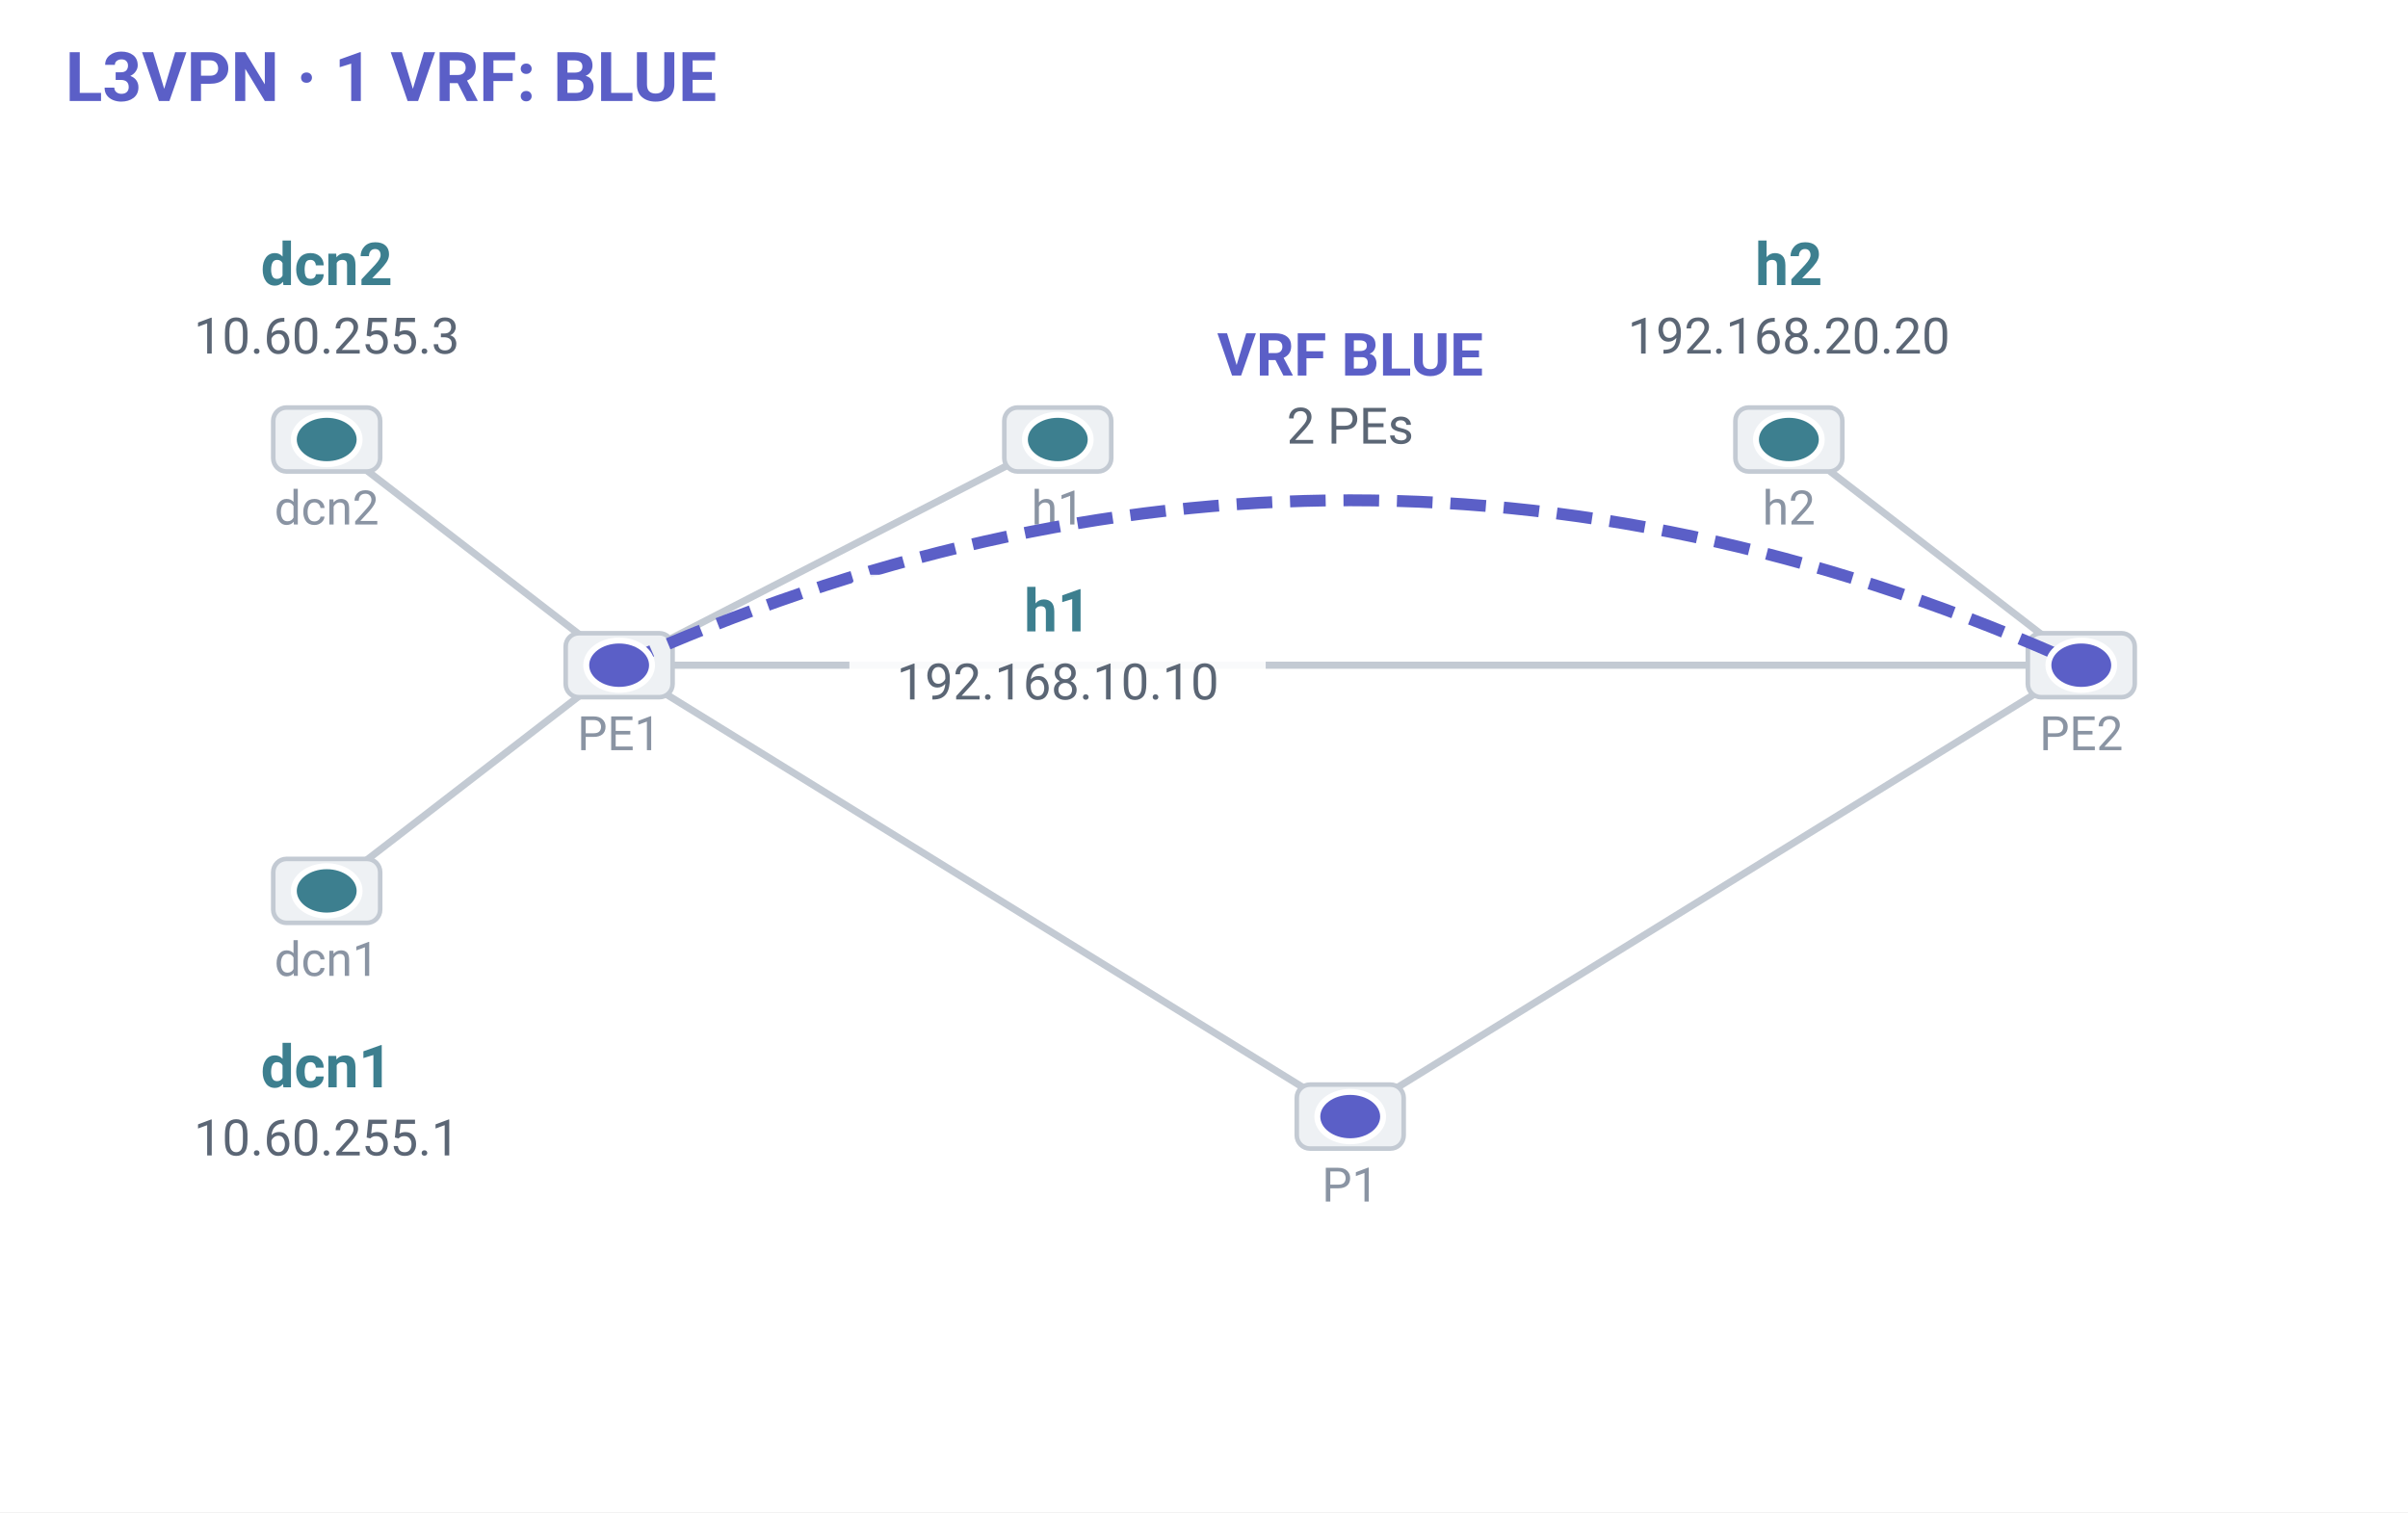
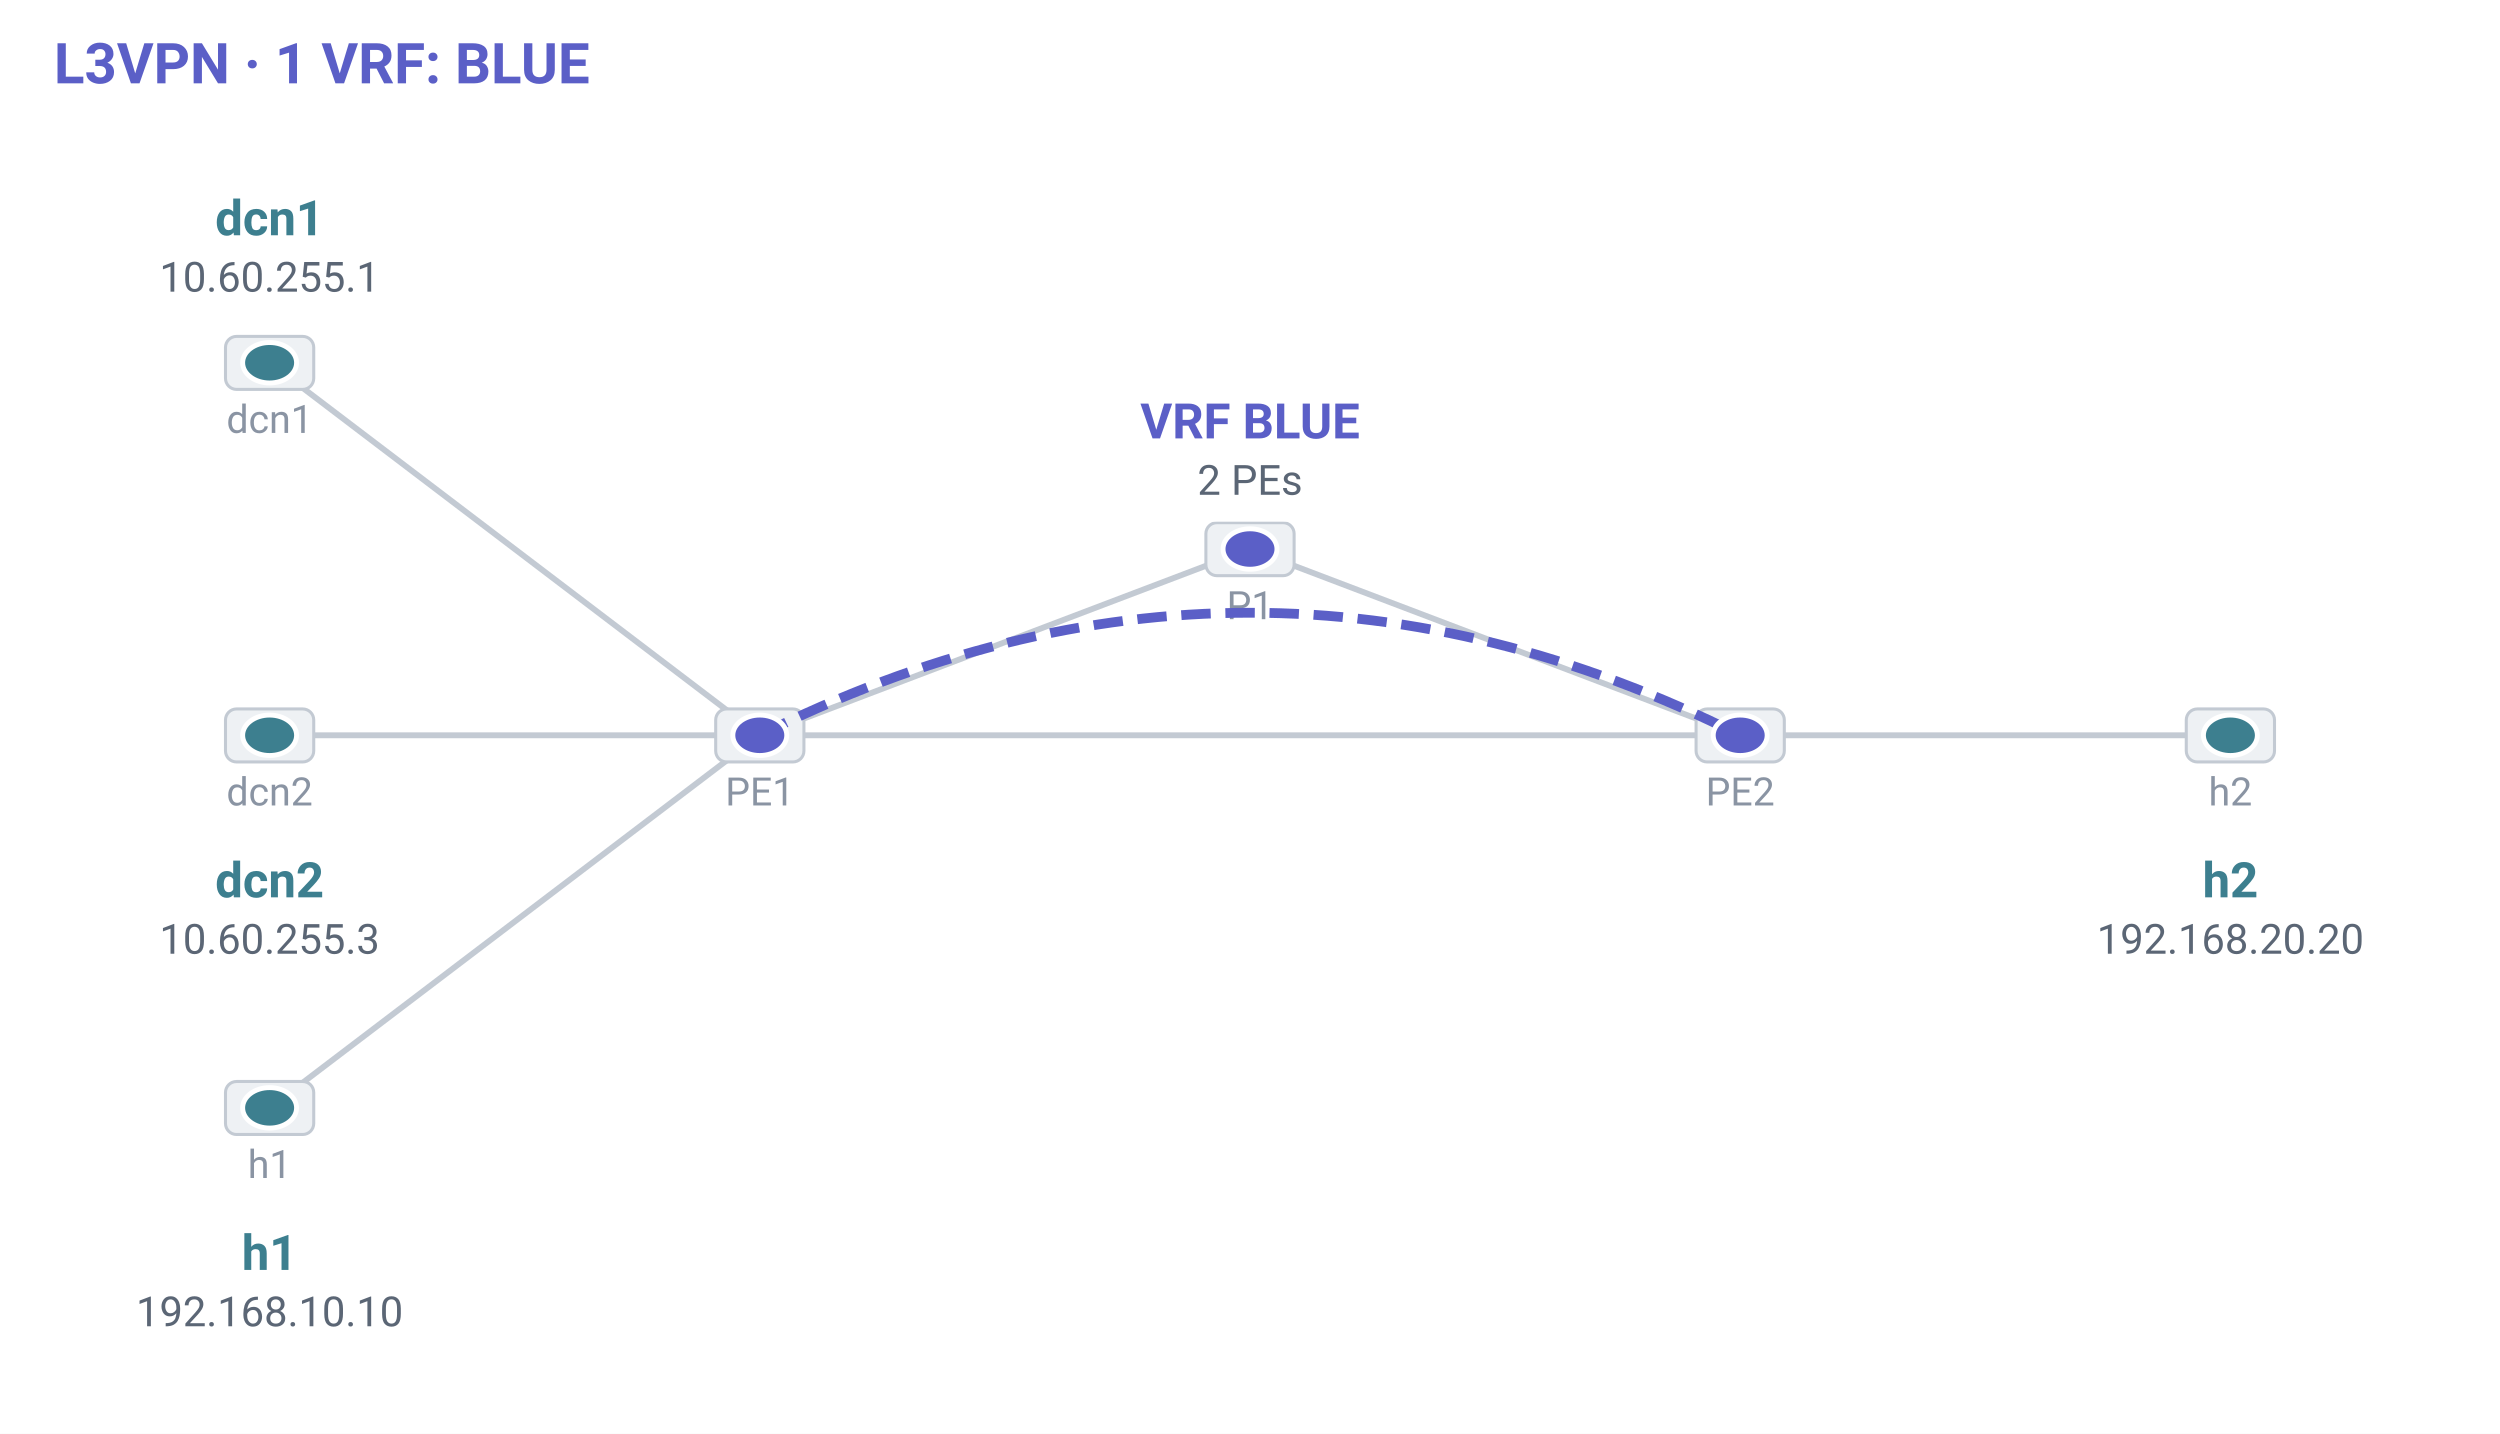
- <svg xmlns="http://www.w3.org/2000/svg" class="netfacts-frames" viewBox="0 0 527 331" width="527" height="331" font-family="'Segoe UI', Roboto, Helvetica, Arial, sans-serif" data-frames="physical igp bgp vrf" data-start="vrf">
+ <svg xmlns="http://www.w3.org/2000/svg" class="netfacts-frames" viewBox="0 0 816 468" width="816" height="468" font-family="'Segoe UI', Roboto, Helvetica, Arial, sans-serif" data-frames="physical igp bgp vrf" data-start="vrf">
  <style>.frame{visibility:hidden}.frame.start{visibility:visible}:root:has(.frame:target) .frame{visibility:hidden}:root:has(.frame:target) .frame:target{visibility:visible}@media (prefers-reduced-motion:no-preference){@keyframes nf-rotate{0%{visibility:visible}25%,100%{visibility:hidden}}.frame{animation:nf-rotate 16s step-end infinite}.r1{animation-delay:-12s}.r2{animation-delay:-8s}.r3{animation-delay:-4s}:root:has(.frame:target) .frame,:root:has(#still:target) .frame,:root[data-rotate="off"] .frame{animation:none}}</style>
-   <rect id="still" width="527" height="331" fill="#fff" />
+   <rect id="still" width="816" height="468" fill="#fff" />
  <g class="frame r1" id="f-physical" data-title="Physical · 7 devices (SAOS 10), 7 links">
    <g>
-       <line x1="135.5" y1="145.6" x2="295.5" y2="244.4" stroke="#69768a" stroke-width="2.08" />
-       <rect x="154.4" y="154.4" width="13.7" height="14.3" rx="7.2" fill="#fff" stroke="#9aa4b1" stroke-width="0.9" />
-       <text x="161.2" y="165.1" font-size="9.8" text-anchor="middle" fill="#1d2430">1</text>
-       <rect x="255.3" y="216.6" width="13.7" height="14.3" rx="7.2" fill="#fff" stroke="#9aa4b1" stroke-width="0.9" />
-       <text x="262.1" y="227.3" font-size="9.8" text-anchor="middle" fill="#1d2430">1</text>
-     </g>
-     <g>
-       <line x1="135.5" y1="145.6" x2="455.5" y2="145.6" stroke="#69768a" stroke-width="2.08" />
-       <rect x="172.6" y="138.5" width="13.7" height="14.3" rx="7.2" fill="#fff" stroke="#9aa4b1" stroke-width="0.9" />
-       <text x="179.4" y="149.2" font-size="9.8" text-anchor="middle" fill="#1d2430">2</text>
-       <rect x="418.5" y="138.5" width="13.7" height="14.3" rx="7.2" fill="#fff" stroke="#9aa4b1" stroke-width="0.9" />
-       <text x="425.3" y="149.2" font-size="9.8" text-anchor="middle" fill="#1d2430">2</text>
-     </g>
-     <g>
-       <line x1="135.5" y1="145.6" x2="231.5" y2="96.2" stroke="#69768a" stroke-width="2.08" />
-       <rect x="154.4" y="125.3" width="13.7" height="14.3" rx="7.2" fill="#fff" stroke="#9aa4b1" stroke-width="0.9" />
-       <text x="161.2" y="136" font-size="9.8" text-anchor="middle" fill="#1d2430">5</text>
-       <rect x="177.4" y="108.9" width="31.2" height="14.3" rx="7.2" fill="#fff" stroke="#9aa4b1" stroke-width="0.9" />
-       <text x="193" y="119.6" font-size="9.8" text-anchor="middle" fill="#1d2430">eth1</text>
-     </g>
-     <g>
-       <line x1="135.5" y1="145.6" x2="71.5" y2="195" stroke="#69768a" stroke-width="2.08" />
-       <rect x="103.8" y="157.7" width="13.7" height="14.3" rx="7.2" fill="#fff" stroke="#9aa4b1" stroke-width="0.9" />
-       <text x="110.6" y="168.4" font-size="9.8" text-anchor="middle" fill="#1d2430">6</text>
-       <rect x="90.8" y="181.5" width="31.2" height="14.3" rx="7.2" fill="#fff" stroke="#9aa4b1" stroke-width="0.9" />
-       <text x="106.4" y="192.2" font-size="9.8" text-anchor="middle" fill="#1d2430">eth1</text>
-     </g>
-     <g>
-       <line x1="135.5" y1="145.6" x2="71.5" y2="96.2" stroke="#69768a" stroke-width="2.08" />
-       <rect x="100.2" y="116.5" width="13.7" height="14.3" rx="7.2" fill="#fff" stroke="#9aa4b1" stroke-width="0.9" />
-       <text x="107" y="127.2" font-size="9.8" text-anchor="middle" fill="#1d2430">7</text>
-       <rect x="76.2" y="117.2" width="20.3" height="9.3" rx="7.2" fill="#fff" stroke="#9aa4b1" stroke-width="0.9" />
-       <text x="86.3" y="124.2" font-size="6.3" text-anchor="middle" fill="#1d2430">eth1</text>
-     </g>
-     <g>
-       <line x1="295.5" y1="244.4" x2="455.5" y2="145.6" stroke="#69768a" stroke-width="2.08" />
-       <rect x="318.3" y="219" width="13.7" height="14.3" rx="7.2" fill="#fff" stroke="#9aa4b1" stroke-width="0.9" />
-       <text x="325.1" y="229.7" font-size="9.8" text-anchor="middle" fill="#1d2430">2</text>
-       <rect x="419.2" y="156.7" width="13.7" height="14.3" rx="7.2" fill="#fff" stroke="#9aa4b1" stroke-width="0.9" />
-       <text x="426" y="167.4" font-size="9.8" text-anchor="middle" fill="#1d2430">1</text>
-     </g>
-     <g>
-       <line x1="455.5" y1="145.6" x2="391.5" y2="96.2" stroke="#69768a" stroke-width="2.08" />
-       <rect x="420.2" y="116.5" width="13.7" height="14.3" rx="7.2" fill="#fff" stroke="#9aa4b1" stroke-width="0.9" />
-       <text x="427" y="127.2" font-size="9.8" text-anchor="middle" fill="#1d2430">5</text>
-       <rect x="396.2" y="117.2" width="20.3" height="9.3" rx="7.2" fill="#fff" stroke="#9aa4b1" stroke-width="0.9" />
-       <text x="406.3" y="124.2" font-size="6.3" text-anchor="middle" fill="#1d2430">eth1</text>
-     </g>
-     <g>
-       <rect x="118.6" y="135.5" width="33.8" height="20.3" rx="3.4" fill="#c8202f" stroke="#fff" stroke-width="1.3" />
-       <text x="135.5" y="150.2" font-size="10.4" font-weight="700" text-anchor="middle" fill="#fff">PE</text>
-     </g>
-     <g>
-       <rect x="274.7" y="231.9" width="41.6" height="25" rx="4.2" fill="#1f5fa8" stroke="#fff" stroke-width="1.3" />
-       <text x="295.5" y="249" font-size="10.4" font-weight="700" text-anchor="middle" fill="#fff">P·RR</text>
-     </g>
-     <g>
-       <rect x="438.6" y="135.5" width="33.8" height="20.3" rx="3.4" fill="#c8202f" stroke="#fff" stroke-width="1.3" />
-       <text x="455.5" y="150.2" font-size="10.4" font-weight="700" text-anchor="middle" fill="#fff">PE</text>
-     </g>
-     <g>
-       <rect x="214.6" y="86.1" width="33.8" height="20.3" rx="3.4" fill="#3d7f8f" stroke="#fff" stroke-width="1.3" />
-       <text x="231.5" y="100.8" font-size="10.4" font-weight="700" text-anchor="middle" fill="#fff">H</text>
-     </g>
-     <g>
-       <rect x="374.6" y="86.1" width="33.8" height="20.3" rx="3.4" fill="#3d7f8f" stroke="#fff" stroke-width="1.3" />
-       <text x="391.5" y="100.8" font-size="10.4" font-weight="700" text-anchor="middle" fill="#fff">H</text>
-     </g>
-     <g>
-       <rect x="54.6" y="184.9" width="33.8" height="20.3" rx="3.4" fill="#3d7f8f" stroke="#fff" stroke-width="1.3" />
-       <text x="71.5" y="199.6" font-size="10.4" font-weight="700" text-anchor="middle" fill="#fff">H</text>
-     </g>
-     <g>
-       <rect x="54.6" y="86.1" width="33.8" height="20.3" rx="3.4" fill="#3d7f8f" stroke="#fff" stroke-width="1.3" />
-       <text x="71.5" y="100.8" font-size="10.4" font-weight="700" text-anchor="middle" fill="#fff">H</text>
-     </g>
-     <rect x="118.8" y="98.2" width="33.4" height="34.4" rx="3.9" fill="#fff" fill-opacity="0.9" />
-     <text x="135.5" y="110.5" font-size="13" text-anchor="middle" font-weight="700" fill="#c8202f">PE1</text>
-     <text x="135.5" y="125.5" font-size="11" text-anchor="middle" fill="#5b6675">5164</text>
-     <rect x="278.8" y="257.4" width="33.4" height="34.4" rx="3.9" fill="#fff" fill-opacity="0.9" />
-     <text x="295.5" y="269.8" font-size="13" text-anchor="middle" font-weight="700" fill="#1f5fa8">P1</text>
-     <text x="295.5" y="284.7" font-size="11" text-anchor="middle" fill="#5b6675">5164</text>
-     <rect x="438.8" y="98.2" width="33.4" height="34.4" rx="3.9" fill="#fff" fill-opacity="0.9" />
-     <text x="455.5" y="110.5" font-size="13" text-anchor="middle" font-weight="700" fill="#c8202f">PE2</text>
-     <text x="455.5" y="125.5" font-size="11" text-anchor="middle" fill="#5b6675">5164</text>
-     <rect x="214.8" y="48.8" width="33.4" height="34.4" rx="3.9" fill="#fff" fill-opacity="0.9" />
-     <text x="231.5" y="61.1" font-size="13" text-anchor="middle" font-weight="700" fill="#3d7f8f">h1</text>
-     <text x="231.5" y="76.1" font-size="11" text-anchor="middle" fill="#5b6675">5164</text>
-     <rect x="374.8" y="48.8" width="33.4" height="34.4" rx="3.9" fill="#fff" fill-opacity="0.9" />
-     <text x="391.5" y="61.1" font-size="13" text-anchor="middle" font-weight="700" fill="#3d7f8f">h2</text>
-     <text x="391.5" y="76.1" font-size="11" text-anchor="middle" fill="#5b6675">5164</text>
-     <rect x="52.5" y="208" width="38" height="34.4" rx="3.9" fill="#fff" fill-opacity="0.9" />
-     <text x="71.5" y="220.4" font-size="13" text-anchor="middle" font-weight="700" fill="#3d7f8f">dcn1</text>
-     <text x="71.5" y="235.3" font-size="11" text-anchor="middle" fill="#5b6675">5164</text>
-     <rect x="52.5" y="48.8" width="38" height="34.4" rx="3.9" fill="#fff" fill-opacity="0.9" />
-     <text x="71.5" y="61.1" font-size="13" text-anchor="middle" font-weight="700" fill="#3d7f8f">dcn2</text>
-     <text x="71.5" y="76.1" font-size="11" text-anchor="middle" fill="#5b6675">5164</text>
-     <rect width="527" height="32.5" fill="#fff" fill-opacity="0.92" />
-     <text x="14.3" y="22.1" font-size="15" font-weight="700" fill="#1d2430">Physical · 7 devices (SAOS 10), 7 links</text>
+       <line x1="248" y1="240" x2="408" y2="179.2" stroke="#69768a" stroke-width="2.56" />
+       <rect x="271.2" y="219.2" width="16.8" height="17.6" rx="8.8" fill="#fff" stroke="#9aa4b1" stroke-width="1.1" />
+       <text x="279.6" y="232.5" font-size="12" text-anchor="middle" fill="#1d2430">1</text>
+       <rect x="363.2" y="184.2" width="16.8" height="17.6" rx="8.8" fill="#fff" stroke="#9aa4b1" stroke-width="1.1" />
+       <text x="371.6" y="197.5" font-size="12" text-anchor="middle" fill="#1d2430">1</text>
+     </g>
+     <g>
+       <line x1="248" y1="240" x2="568" y2="240" stroke="#69768a" stroke-width="2.56" />
+       <rect x="293.6" y="231.2" width="16.8" height="17.6" rx="8.8" fill="#fff" stroke="#9aa4b1" stroke-width="1.1" />
+       <text x="302" y="244.5" font-size="12" text-anchor="middle" fill="#1d2430">2</text>
+       <rect x="528" y="231.2" width="16.8" height="17.6" rx="8.8" fill="#fff" stroke="#9aa4b1" stroke-width="1.1" />
+       <text x="536.4" y="244.5" font-size="12" text-anchor="middle" fill="#1d2430">2</text>
+     </g>
+     <g>
+       <line x1="248" y1="240" x2="88" y2="361.6" stroke="#69768a" stroke-width="2.56" />
+       <rect x="204" y="258.3" width="16.8" height="17.6" rx="8.8" fill="#fff" stroke="#9aa4b1" stroke-width="1.1" />
+       <text x="212.4" y="271.6" font-size="12" text-anchor="middle" fill="#1d2430">5</text>
+       <rect x="100" y="329.1" width="38.4" height="17.6" rx="8.8" fill="#fff" stroke="#9aa4b1" stroke-width="1.1" />
+       <text x="119.2" y="342.4" font-size="12" text-anchor="middle" fill="#1d2430">eth1</text>
+     </g>
+     <g>
+       <line x1="248" y1="240" x2="88" y2="118.4" stroke="#69768a" stroke-width="2.56" />
+       <rect x="208.4" y="207.5" width="16.8" height="17.6" rx="8.8" fill="#fff" stroke="#9aa4b1" stroke-width="1.1" />
+       <text x="216.8" y="220.8" font-size="12" text-anchor="middle" fill="#1d2430">6</text>
+       <rect x="100" y="133.3" width="38.4" height="17.6" rx="8.8" fill="#fff" stroke="#9aa4b1" stroke-width="1.1" />
+       <text x="119.2" y="146.6" font-size="12" text-anchor="middle" fill="#1d2430">eth1</text>
+     </g>
+     <g>
+       <line x1="248" y1="240" x2="88" y2="240" stroke="#69768a" stroke-width="2.56" />
+       <rect x="202.4" y="231.2" width="16.8" height="17.6" rx="8.8" fill="#fff" stroke="#9aa4b1" stroke-width="1.1" />
+       <text x="210.8" y="244.5" font-size="12" text-anchor="middle" fill="#1d2430">7</text>
+       <rect x="116.8" y="231.2" width="38.4" height="17.6" rx="8.8" fill="#fff" stroke="#9aa4b1" stroke-width="1.1" />
+       <text x="136" y="244.5" font-size="12" text-anchor="middle" fill="#1d2430">eth1</text>
+     </g>
+     <g>
+       <line x1="408" y1="179.2" x2="568" y2="240" stroke="#69768a" stroke-width="2.56" />
+       <rect x="436" y="184.2" width="16.8" height="17.6" rx="8.8" fill="#fff" stroke="#9aa4b1" stroke-width="1.1" />
+       <text x="444.4" y="197.5" font-size="12" text-anchor="middle" fill="#1d2430">2</text>
+       <rect x="507.1" y="211.2" width="16.8" height="17.6" rx="8.8" fill="#fff" stroke="#9aa4b1" stroke-width="1.1" />
+       <text x="515.5" y="224.5" font-size="12" text-anchor="middle" fill="#1d2430">1</text>
+     </g>
+     <g>
+       <line x1="568" y1="240" x2="728" y2="240" stroke="#69768a" stroke-width="2.56" />
+       <rect x="591.2" y="231.2" width="16.8" height="17.6" rx="8.8" fill="#fff" stroke="#9aa4b1" stroke-width="1.1" />
+       <text x="599.6" y="244.5" font-size="12" text-anchor="middle" fill="#1d2430">5</text>
+       <rect x="666.4" y="231.2" width="38.4" height="17.6" rx="8.8" fill="#fff" stroke="#9aa4b1" stroke-width="1.1" />
+       <text x="685.6" y="244.5" font-size="12" text-anchor="middle" fill="#1d2430">eth1</text>
+     </g>
+     <g>
+       <rect x="227.2" y="227.5" width="41.6" height="25" rx="4.2" fill="#c8202f" stroke="#fff" stroke-width="1.6" />
+       <text x="248" y="245.6" font-size="12.8" font-weight="700" text-anchor="middle" fill="#fff">PE</text>
+     </g>
+     <g>
+       <rect x="382.4" y="163.8" width="51.2" height="30.7" rx="5.1" fill="#1f5fa8" stroke="#fff" stroke-width="1.6" />
+       <text x="408" y="184.8" font-size="12.8" font-weight="700" text-anchor="middle" fill="#fff">P·RR</text>
+     </g>
+     <g>
+       <rect x="547.2" y="227.5" width="41.6" height="25" rx="4.2" fill="#c8202f" stroke="#fff" stroke-width="1.6" />
+       <text x="568" y="245.6" font-size="12.8" font-weight="700" text-anchor="middle" fill="#fff">PE</text>
+     </g>
+     <g>
+       <rect x="67.2" y="349.1" width="41.6" height="25" rx="4.2" fill="#3d7f8f" stroke="#fff" stroke-width="1.6" />
+       <text x="88" y="367.2" font-size="12.8" font-weight="700" text-anchor="middle" fill="#fff">H</text>
+     </g>
+     <g>
+       <rect x="707.2" y="227.5" width="41.6" height="25" rx="4.2" fill="#3d7f8f" stroke="#fff" stroke-width="1.6" />
+       <text x="728" y="245.6" font-size="12.8" font-weight="700" text-anchor="middle" fill="#fff">H</text>
+     </g>
+     <g>
+       <rect x="67.2" y="105.9" width="41.6" height="25" rx="4.2" fill="#3d7f8f" stroke="#fff" stroke-width="1.6" />
+       <text x="88" y="124" font-size="12.8" font-weight="700" text-anchor="middle" fill="#fff">H</text>
+     </g>
+     <g>
+       <rect x="67.2" y="227.5" width="41.6" height="25" rx="4.2" fill="#3d7f8f" stroke="#fff" stroke-width="1.6" />
+       <text x="88" y="245.6" font-size="12.8" font-weight="700" text-anchor="middle" fill="#fff">H</text>
+     </g>
+     <rect x="227.4" y="256" width="41.2" height="42.4" rx="4.8" fill="#fff" fill-opacity="0.9" />
+     <text x="248" y="271.2" font-size="16" text-anchor="middle" font-weight="700" fill="#c8202f">PE1</text>
+     <text x="248" y="289.6" font-size="13.6" text-anchor="middle" fill="#5b6675">5164</text>
+     <rect x="387.4" y="120.8" width="41.2" height="42.4" rx="4.8" fill="#fff" fill-opacity="0.9" />
+     <text x="408" y="136" font-size="16" text-anchor="middle" font-weight="700" fill="#1f5fa8">P1</text>
+     <text x="408" y="154.4" font-size="13.6" text-anchor="middle" fill="#5b6675">5164</text>
+     <rect x="547.4" y="256" width="41.2" height="42.4" rx="4.8" fill="#fff" fill-opacity="0.9" />
+     <text x="568" y="271.2" font-size="16" text-anchor="middle" font-weight="700" fill="#c8202f">PE2</text>
+     <text x="568" y="289.6" font-size="13.6" text-anchor="middle" fill="#5b6675">5164</text>
+     <rect x="67.4" y="377.6" width="41.2" height="42.4" rx="4.8" fill="#fff" fill-opacity="0.9" />
+     <text x="88" y="392.8" font-size="16" text-anchor="middle" font-weight="700" fill="#3d7f8f">h1</text>
+     <text x="88" y="411.2" font-size="13.6" text-anchor="middle" fill="#5b6675">5164</text>
+     <rect x="707.4" y="256" width="41.2" height="42.4" rx="4.8" fill="#fff" fill-opacity="0.9" />
+     <text x="728" y="271.2" font-size="16" text-anchor="middle" font-weight="700" fill="#3d7f8f">h2</text>
+     <text x="728" y="289.6" font-size="13.6" text-anchor="middle" fill="#5b6675">5164</text>
+     <rect x="64.6" y="60" width="46.7" height="42.4" rx="4.8" fill="#fff" fill-opacity="0.9" />
+     <text x="88" y="75.2" font-size="16" text-anchor="middle" font-weight="700" fill="#3d7f8f">dcn1</text>
+     <text x="88" y="93.6" font-size="13.6" text-anchor="middle" fill="#5b6675">5164</text>
+     <rect x="64.6" y="256" width="46.7" height="42.4" rx="4.8" fill="#fff" fill-opacity="0.9" />
+     <text x="88" y="271.2" font-size="16" text-anchor="middle" font-weight="700" fill="#3d7f8f">dcn2</text>
+     <text x="88" y="289.6" font-size="13.6" text-anchor="middle" fill="#5b6675">5164</text>
+     <rect width="816" height="40" fill="#fff" fill-opacity="0.92" />
+     <text x="17.6" y="27.2" font-size="18.4" font-weight="700" fill="#1d2430">Physical · 7 devices (SAOS 10), 7 links</text>
  </g>
  <g class="frame r2" id="f-igp" data-title="IGP · IS-IS L2, SR · area 49.0001">
-     <line x1="135.5" y1="145.6" x2="295.5" y2="244.4" stroke="#c3cad3" stroke-width="1.56" />
-     <line x1="135.5" y1="145.6" x2="455.5" y2="145.6" stroke="#c3cad3" stroke-width="1.56" />
-     <line x1="135.5" y1="145.6" x2="231.5" y2="96.2" stroke="#c3cad3" stroke-width="1.56" />
-     <line x1="135.5" y1="145.6" x2="71.5" y2="195" stroke="#c3cad3" stroke-width="1.56" />
-     <line x1="135.5" y1="145.6" x2="71.5" y2="96.2" stroke="#c3cad3" stroke-width="1.56" />
-     <line x1="295.5" y1="244.4" x2="455.5" y2="145.6" stroke="#c3cad3" stroke-width="1.56" />
-     <line x1="455.5" y1="145.6" x2="391.5" y2="96.2" stroke="#c3cad3" stroke-width="1.56" />
-     <rect x="123.8" y="138.6" width="23.4" height="14" rx="2.9" fill="#eef1f4" stroke="#c3cad3" />
-     <rect x="283.8" y="237.4" width="23.4" height="14" rx="2.9" fill="#eef1f4" stroke="#c3cad3" />
-     <rect x="443.8" y="138.6" width="23.4" height="14" rx="2.9" fill="#eef1f4" stroke="#c3cad3" />
-     <rect x="219.8" y="89.2" width="23.4" height="14" rx="2.9" fill="#eef1f4" stroke="#c3cad3" />
-     <rect x="379.8" y="89.2" width="23.4" height="14" rx="2.9" fill="#eef1f4" stroke="#c3cad3" />
-     <rect x="59.8" y="188" width="23.4" height="14" rx="2.9" fill="#eef1f4" stroke="#c3cad3" />
-     <rect x="59.8" y="89.2" width="23.4" height="14" rx="2.9" fill="#eef1f4" stroke="#c3cad3" />
-     <g>
-       <line x1="135.5" y1="145.6" x2="295.5" y2="244.4" stroke="#2e9e5b" stroke-width="2.86" />
-       <rect x="205.8" y="187.9" width="19.5" height="14.3" rx="7.2" fill="#fff" stroke="#2e9e5b" stroke-width="0.9" />
-       <text x="215.5" y="198.6" font-size="9.8" text-anchor="middle" fill="#1d2430">10</text>
-     </g>
-     <g>
-       <line x1="135.5" y1="145.6" x2="455.5" y2="145.6" stroke="#2e9e5b" stroke-width="2.86" />
-       <rect x="285.8" y="138.5" width="19.5" height="14.3" rx="7.2" fill="#fff" stroke="#2e9e5b" stroke-width="0.9" />
-       <text x="295.5" y="149.2" font-size="9.8" text-anchor="middle" fill="#1d2430">30</text>
-     </g>
-     <g>
-       <line x1="295.5" y1="244.4" x2="455.5" y2="145.6" stroke="#2e9e5b" stroke-width="2.86" />
-       <rect x="365.8" y="187.9" width="19.5" height="14.3" rx="7.2" fill="#fff" stroke="#2e9e5b" stroke-width="0.9" />
-       <text x="375.5" y="198.6" font-size="9.8" text-anchor="middle" fill="#1d2430">10</text>
-     </g>
-     <ellipse cx="135.5" cy="145.6" rx="7.2" ry="5.4" fill="#2e9e5b" stroke="#fff" stroke-width="1.3" />
-     <g>
-       <rect x="99.6" y="85.8" width="71.9" height="49.4" rx="3.9" fill="#fff" fill-opacity="0.9" />
-       <text x="135.5" y="98.1" font-size="13" text-anchor="middle" font-weight="700" fill="#2e9e5b">PE1</text>
-       <text x="135.5" y="113.1" font-size="11" text-anchor="middle" fill="#5b6675">10.255.0.1</text>
-       <text x="135.5" y="128" font-size="11" text-anchor="middle" fill="#5b6675">SID 16001</text>
-     </g>
-     <ellipse cx="295.5" cy="244.4" rx="7.2" ry="5.4" fill="#2e9e5b" stroke="#fff" stroke-width="1.3" />
-     <g>
-       <rect x="259.6" y="254.8" width="71.9" height="49.4" rx="3.9" fill="#fff" fill-opacity="0.9" />
-       <text x="295.5" y="267.2" font-size="13" text-anchor="middle" font-weight="700" fill="#2e9e5b">P1</text>
-       <text x="295.5" y="282.1" font-size="11" text-anchor="middle" fill="#5b6675">10.255.0.2</text>
-       <text x="295.5" y="297.1" font-size="11" text-anchor="middle" fill="#5b6675">SID 16002</text>
-     </g>
-     <ellipse cx="455.5" cy="145.6" rx="7.2" ry="5.4" fill="#2e9e5b" stroke="#fff" stroke-width="1.3" />
-     <g>
-       <rect x="419.6" y="85.8" width="71.9" height="49.4" rx="3.9" fill="#fff" fill-opacity="0.9" />
-       <text x="455.5" y="98.1" font-size="13" text-anchor="middle" font-weight="700" fill="#2e9e5b">PE2</text>
-       <text x="455.5" y="113.1" font-size="11" text-anchor="middle" fill="#5b6675">10.255.0.3</text>
-       <text x="455.5" y="128" font-size="11" text-anchor="middle" fill="#5b6675">SID 16003</text>
-     </g>
-     <rect width="527" height="32.5" fill="#fff" fill-opacity="0.92" />
-     <text x="14.3" y="22.1" font-size="15" font-weight="700" fill="#2e9e5b">IGP · IS-IS L2, SR · area 49.0001</text>
+     <line x1="248" y1="240" x2="408" y2="179.2" stroke="#c3cad3" stroke-width="1.92" />
+     <line x1="248" y1="240" x2="568" y2="240" stroke="#c3cad3" stroke-width="1.92" />
+     <line x1="248" y1="240" x2="88" y2="361.6" stroke="#c3cad3" stroke-width="1.92" />
+     <line x1="248" y1="240" x2="88" y2="118.4" stroke="#c3cad3" stroke-width="1.92" />
+     <line x1="248" y1="240" x2="88" y2="240" stroke="#c3cad3" stroke-width="1.92" />
+     <line x1="408" y1="179.2" x2="568" y2="240" stroke="#c3cad3" stroke-width="1.92" />
+     <line x1="568" y1="240" x2="728" y2="240" stroke="#c3cad3" stroke-width="1.92" />
+     <rect x="233.6" y="231.4" width="28.8" height="17.3" rx="3.6" fill="#eef1f4" stroke="#c3cad3" />
+     <rect x="393.6" y="170.6" width="28.8" height="17.3" rx="3.6" fill="#eef1f4" stroke="#c3cad3" />
+     <rect x="553.6" y="231.4" width="28.8" height="17.3" rx="3.6" fill="#eef1f4" stroke="#c3cad3" />
+     <rect x="73.6" y="353" width="28.8" height="17.3" rx="3.6" fill="#eef1f4" stroke="#c3cad3" />
+     <rect x="713.6" y="231.4" width="28.8" height="17.3" rx="3.6" fill="#eef1f4" stroke="#c3cad3" />
+     <rect x="73.6" y="109.8" width="28.8" height="17.3" rx="3.6" fill="#eef1f4" stroke="#c3cad3" />
+     <rect x="73.6" y="231.4" width="28.8" height="17.3" rx="3.6" fill="#eef1f4" stroke="#c3cad3" />
+     <g>
+       <line x1="248" y1="240" x2="408" y2="179.2" stroke="#2e9e5b" stroke-width="3.52" />
+       <rect x="316" y="200.8" width="24" height="17.6" rx="8.8" fill="#fff" stroke="#2e9e5b" stroke-width="1.1" />
+       <text x="328" y="214.1" font-size="12" text-anchor="middle" fill="#1d2430">10</text>
+     </g>
+     <g>
+       <line x1="248" y1="240" x2="568" y2="240" stroke="#2e9e5b" stroke-width="3.52" />
+       <rect x="396" y="231.2" width="24" height="17.6" rx="8.8" fill="#fff" stroke="#2e9e5b" stroke-width="1.1" />
+       <text x="408" y="244.5" font-size="12" text-anchor="middle" fill="#1d2430">30</text>
+     </g>
+     <g>
+       <line x1="408" y1="179.2" x2="568" y2="240" stroke="#2e9e5b" stroke-width="3.52" />
+       <rect x="476" y="200.8" width="24" height="17.6" rx="8.8" fill="#fff" stroke="#2e9e5b" stroke-width="1.1" />
+       <text x="488" y="214.1" font-size="12" text-anchor="middle" fill="#1d2430">10</text>
+     </g>
+     <ellipse cx="248" cy="240" rx="8.8" ry="6.6" fill="#2e9e5b" stroke="#fff" stroke-width="1.6" />
+     <g>
+       <rect x="203.8" y="252.8" width="88.5" height="60.8" rx="4.8" fill="#fff" fill-opacity="0.9" />
+       <text x="248" y="268" font-size="16" text-anchor="middle" font-weight="700" fill="#2e9e5b">PE1</text>
+       <text x="248" y="286.4" font-size="13.6" text-anchor="middle" fill="#5b6675">10.255.0.1</text>
+       <text x="248" y="304.8" font-size="13.6" text-anchor="middle" fill="#5b6675">SID 16001</text>
+     </g>
+     <ellipse cx="408" cy="179.2" rx="8.8" ry="6.6" fill="#2e9e5b" stroke="#fff" stroke-width="1.6" />
+     <g>
+       <rect x="363.8" y="105.6" width="88.5" height="60.8" rx="4.8" fill="#fff" fill-opacity="0.9" />
+       <text x="408" y="120.8" font-size="16" text-anchor="middle" font-weight="700" fill="#2e9e5b">P1</text>
+       <text x="408" y="139.2" font-size="13.6" text-anchor="middle" fill="#5b6675">10.255.0.2</text>
+       <text x="408" y="157.6" font-size="13.6" text-anchor="middle" fill="#5b6675">SID 16002</text>
+     </g>
+     <ellipse cx="568" cy="240" rx="8.8" ry="6.6" fill="#2e9e5b" stroke="#fff" stroke-width="1.6" />
+     <g>
+       <rect x="523.8" y="252.8" width="88.5" height="60.8" rx="4.8" fill="#fff" fill-opacity="0.9" />
+       <text x="568" y="268" font-size="16" text-anchor="middle" font-weight="700" fill="#2e9e5b">PE2</text>
+       <text x="568" y="286.4" font-size="13.6" text-anchor="middle" fill="#5b6675">10.255.0.3</text>
+       <text x="568" y="304.8" font-size="13.6" text-anchor="middle" fill="#5b6675">SID 16003</text>
+     </g>
+     <rect width="816" height="40" fill="#fff" fill-opacity="0.92" />
+     <text x="17.6" y="27.2" font-size="18.4" font-weight="700" fill="#2e9e5b">IGP · IS-IS L2, SR · area 49.0001</text>
  </g>
  <g class="frame r3" id="f-bgp" data-title="BGP · AS 64500 · 2 sessions · RR P1">
-     <line x1="135.5" y1="145.6" x2="295.5" y2="244.4" stroke="#c3cad3" stroke-width="1.56" />
-     <line x1="135.5" y1="145.6" x2="455.5" y2="145.6" stroke="#c3cad3" stroke-width="1.56" />
-     <line x1="135.5" y1="145.6" x2="231.5" y2="96.2" stroke="#c3cad3" stroke-width="1.56" />
-     <line x1="135.5" y1="145.6" x2="71.5" y2="195" stroke="#c3cad3" stroke-width="1.56" />
-     <line x1="135.5" y1="145.6" x2="71.5" y2="96.2" stroke="#c3cad3" stroke-width="1.56" />
-     <line x1="295.5" y1="244.4" x2="455.5" y2="145.6" stroke="#c3cad3" stroke-width="1.56" />
-     <line x1="455.5" y1="145.6" x2="391.5" y2="96.2" stroke="#c3cad3" stroke-width="1.56" />
-     <rect x="123.8" y="138.6" width="23.4" height="14" rx="2.9" fill="#eef1f4" stroke="#c3cad3" />
-     <text x="135.5" y="164.2" font-size="10.4" text-anchor="middle" fill="#8a94a3">PE1</text>
-     <rect x="283.8" y="237.4" width="23.4" height="14" rx="2.9" fill="#eef1f4" stroke="#c3cad3" />
-     <text x="295.5" y="263" font-size="10.4" text-anchor="middle" fill="#8a94a3">P1</text>
-     <rect x="443.8" y="138.6" width="23.4" height="14" rx="2.9" fill="#eef1f4" stroke="#c3cad3" />
-     <text x="455.5" y="164.2" font-size="10.4" text-anchor="middle" fill="#8a94a3">PE2</text>
-     <rect x="219.8" y="89.2" width="23.4" height="14" rx="2.9" fill="#eef1f4" stroke="#c3cad3" />
-     <text x="231.5" y="114.8" font-size="10.4" text-anchor="middle" fill="#8a94a3">h1</text>
-     <rect x="379.8" y="89.2" width="23.4" height="14" rx="2.9" fill="#eef1f4" stroke="#c3cad3" />
-     <text x="391.5" y="114.8" font-size="10.4" text-anchor="middle" fill="#8a94a3">h2</text>
-     <rect x="59.8" y="188" width="23.4" height="14" rx="2.9" fill="#eef1f4" stroke="#c3cad3" />
-     <text x="71.5" y="213.6" font-size="10.4" text-anchor="middle" fill="#8a94a3">dcn1</text>
-     <rect x="59.8" y="89.2" width="23.4" height="14" rx="2.9" fill="#eef1f4" stroke="#c3cad3" />
-     <text x="71.5" y="114.8" font-size="10.4" text-anchor="middle" fill="#8a94a3">dcn2</text>
-     <g>
-       <line x1="295.5" y1="244.4" x2="135.5" y2="145.6" stroke="#7d4cc2" stroke-width="1.95" stroke-dasharray="7.15 3.9" />
-     </g>
-     <g>
-       <line x1="295.5" y1="244.4" x2="455.5" y2="145.6" stroke="#7d4cc2" stroke-width="1.95" stroke-dasharray="7.15 3.9" />
-     </g>
-     <ellipse cx="135.5" cy="145.6" rx="6.5" ry="4.9" fill="#7d4cc2" stroke="#fff" stroke-width="1.3" />
-     <rect x="78.8" y="83.9" width="113.4" height="19.5" rx="3.9" fill="#fff" fill-opacity="0.9" />
-     <text x="135.5" y="96.2" font-size="13" text-anchor="middle" font-weight="700" fill="#7d4cc2">VRF BLUE, MGMT</text>
-     <ellipse cx="295.5" cy="244.4" rx="11" ry="8.3" fill="#7d4cc2" stroke="#fff" stroke-width="1.3" />
-     <rect x="235.1" y="284.1" width="120.9" height="34.4" rx="3.9" fill="#fff" fill-opacity="0.9" />
-     <text x="295.5" y="296.5" font-size="13" text-anchor="middle" font-weight="700" fill="#7d4cc2">route reflector</text>
-     <text x="295.5" y="311.4" font-size="11" text-anchor="middle" fill="#5b6675">VRF MGMT</text>
-     <ellipse cx="455.5" cy="145.6" rx="6.5" ry="4.9" fill="#7d4cc2" stroke="#fff" stroke-width="1.3" />
-     <rect x="398.8" y="83.9" width="113.4" height="19.5" rx="3.9" fill="#fff" fill-opacity="0.9" />
-     <text x="455.5" y="96.2" font-size="13" text-anchor="middle" font-weight="700" fill="#7d4cc2">VRF BLUE, MGMT</text>
-     <rect width="527" height="32.5" fill="#fff" fill-opacity="0.92" />
-     <text x="14.3" y="22.1" font-size="15" font-weight="700" fill="#7d4cc2">BGP · AS 64500 · 2 sessions · RR P1</text>
+     <line x1="248" y1="240" x2="408" y2="179.2" stroke="#c3cad3" stroke-width="1.92" />
+     <line x1="248" y1="240" x2="568" y2="240" stroke="#c3cad3" stroke-width="1.92" />
+     <line x1="248" y1="240" x2="88" y2="361.6" stroke="#c3cad3" stroke-width="1.92" />
+     <line x1="248" y1="240" x2="88" y2="118.4" stroke="#c3cad3" stroke-width="1.92" />
+     <line x1="248" y1="240" x2="88" y2="240" stroke="#c3cad3" stroke-width="1.92" />
+     <line x1="408" y1="179.2" x2="568" y2="240" stroke="#c3cad3" stroke-width="1.92" />
+     <line x1="568" y1="240" x2="728" y2="240" stroke="#c3cad3" stroke-width="1.92" />
+     <rect x="233.6" y="231.4" width="28.8" height="17.3" rx="3.6" fill="#eef1f4" stroke="#c3cad3" />
+     <text x="248" y="262.9" font-size="12.8" text-anchor="middle" fill="#8a94a3">PE1</text>
+     <rect x="393.6" y="170.6" width="28.8" height="17.3" rx="3.6" fill="#eef1f4" stroke="#c3cad3" />
+     <text x="408" y="202.1" font-size="12.8" text-anchor="middle" fill="#8a94a3">P1</text>
+     <rect x="553.6" y="231.4" width="28.8" height="17.3" rx="3.6" fill="#eef1f4" stroke="#c3cad3" />
+     <text x="568" y="262.9" font-size="12.8" text-anchor="middle" fill="#8a94a3">PE2</text>
+     <rect x="73.6" y="353" width="28.8" height="17.3" rx="3.6" fill="#eef1f4" stroke="#c3cad3" />
+     <text x="88" y="384.5" font-size="12.8" text-anchor="middle" fill="#8a94a3">h1</text>
+     <rect x="713.6" y="231.4" width="28.8" height="17.3" rx="3.6" fill="#eef1f4" stroke="#c3cad3" />
+     <text x="728" y="262.9" font-size="12.8" text-anchor="middle" fill="#8a94a3">h2</text>
+     <rect x="73.6" y="109.8" width="28.8" height="17.3" rx="3.6" fill="#eef1f4" stroke="#c3cad3" />
+     <text x="88" y="141.3" font-size="12.8" text-anchor="middle" fill="#8a94a3">dcn1</text>
+     <rect x="73.6" y="231.4" width="28.8" height="17.3" rx="3.6" fill="#eef1f4" stroke="#c3cad3" />
+     <text x="88" y="262.9" font-size="12.8" text-anchor="middle" fill="#8a94a3">dcn2</text>
+     <g>
+       <line x1="408" y1="179.2" x2="248" y2="240" stroke="#7d4cc2" stroke-width="2.4" stroke-dasharray="8.8 4.8" />
+     </g>
+     <g>
+       <line x1="408" y1="179.2" x2="568" y2="240" stroke="#7d4cc2" stroke-width="2.4" stroke-dasharray="8.8 4.8" />
+     </g>
+     <ellipse cx="248" cy="240" rx="8" ry="6" fill="#7d4cc2" stroke="#fff" stroke-width="1.6" />
+     <rect x="178.2" y="278.8" width="139.5" height="24" rx="4.8" fill="#fff" fill-opacity="0.9" />
+     <text x="248" y="294" font-size="16" text-anchor="middle" font-weight="700" fill="#7d4cc2">VRF BLUE, MGMT</text>
+     <ellipse cx="408" cy="179.2" rx="13.6" ry="10.2" fill="#7d4cc2" stroke="#fff" stroke-width="1.6" />
+     <rect x="333.6" y="111.2" width="148.8" height="42.4" rx="4.8" fill="#fff" fill-opacity="0.9" />
+     <text x="408" y="126.4" font-size="16" text-anchor="middle" font-weight="700" fill="#7d4cc2">route reflector</text>
+     <text x="408" y="144.8" font-size="13.6" text-anchor="middle" fill="#5b6675">VRF MGMT</text>
+     <ellipse cx="568" cy="240" rx="8" ry="6" fill="#7d4cc2" stroke="#fff" stroke-width="1.6" />
+     <rect x="498.2" y="278.8" width="139.5" height="24" rx="4.8" fill="#fff" fill-opacity="0.9" />
+     <text x="568" y="294" font-size="16" text-anchor="middle" font-weight="700" fill="#7d4cc2">VRF BLUE, MGMT</text>
+     <rect width="816" height="40" fill="#fff" fill-opacity="0.92" />
+     <text x="17.6" y="27.2" font-size="18.4" font-weight="700" fill="#7d4cc2">BGP · AS 64500 · 2 sessions · RR P1</text>
  </g>
  <g class="frame r0 start" id="f-vrf" data-title="L3VPN · 1 VRF: BLUE">
-     <line x1="135.5" y1="145.6" x2="295.5" y2="244.4" stroke="#c3cad3" stroke-width="1.56" />
-     <line x1="135.5" y1="145.6" x2="455.5" y2="145.6" stroke="#c3cad3" stroke-width="1.56" />
-     <line x1="135.5" y1="145.6" x2="231.5" y2="96.2" stroke="#c3cad3" stroke-width="1.56" />
-     <line x1="135.5" y1="145.6" x2="71.5" y2="195" stroke="#c3cad3" stroke-width="1.56" />
-     <line x1="135.5" y1="145.6" x2="71.5" y2="96.2" stroke="#c3cad3" stroke-width="1.56" />
-     <line x1="295.5" y1="244.4" x2="455.5" y2="145.6" stroke="#c3cad3" stroke-width="1.56" />
-     <line x1="455.5" y1="145.6" x2="391.5" y2="96.2" stroke="#c3cad3" stroke-width="1.56" />
-     <rect x="123.8" y="138.6" width="23.4" height="14" rx="2.9" fill="#eef1f4" stroke="#c3cad3" />
-     <text x="135.5" y="164.2" font-size="10.4" text-anchor="middle" fill="#8a94a3">PE1</text>
-     <rect x="283.8" y="237.4" width="23.4" height="14" rx="2.9" fill="#eef1f4" stroke="#c3cad3" />
-     <text x="295.5" y="263" font-size="10.4" text-anchor="middle" fill="#8a94a3">P1</text>
-     <rect x="443.8" y="138.6" width="23.4" height="14" rx="2.9" fill="#eef1f4" stroke="#c3cad3" />
-     <text x="455.5" y="164.2" font-size="10.4" text-anchor="middle" fill="#8a94a3">PE2</text>
-     <rect x="219.8" y="89.2" width="23.4" height="14" rx="2.9" fill="#eef1f4" stroke="#c3cad3" />
-     <text x="231.5" y="114.8" font-size="10.4" text-anchor="middle" fill="#8a94a3">h1</text>
-     <rect x="379.8" y="89.2" width="23.4" height="14" rx="2.9" fill="#eef1f4" stroke="#c3cad3" />
-     <text x="391.5" y="114.8" font-size="10.4" text-anchor="middle" fill="#8a94a3">h2</text>
-     <rect x="59.8" y="188" width="23.4" height="14" rx="2.9" fill="#eef1f4" stroke="#c3cad3" />
-     <text x="71.5" y="213.6" font-size="10.4" text-anchor="middle" fill="#8a94a3">dcn1</text>
-     <rect x="59.8" y="89.2" width="23.4" height="14" rx="2.9" fill="#eef1f4" stroke="#c3cad3" />
-     <text x="71.5" y="114.8" font-size="10.4" text-anchor="middle" fill="#8a94a3">dcn2</text>
-     <g>
-       <path d="M135.5,145.6 Q295.5,73.4 455.5,145.6" fill="none" stroke="#5b5fc7" stroke-width="2.6" stroke-dasharray="7.8 3.9" />
-       <rect x="261.4" y="69.9" width="68.1" height="34.4" rx="3.9" fill="#fff" fill-opacity="0.9" />
-       <text x="295.5" y="82.2" font-size="13" text-anchor="middle" font-weight="700" fill="#5b5fc7">VRF BLUE</text>
-       <text x="295.5" y="97.1" font-size="11" text-anchor="middle" fill="#5b6675">2 PEs</text>
-     </g>
-     <ellipse cx="135.5" cy="145.6" rx="7.2" ry="5.4" fill="#5b5fc7" stroke="#fff" stroke-width="1.3" />
-     <ellipse cx="295.5" cy="244.4" rx="7.2" ry="5.4" fill="#5b5fc7" stroke="#fff" stroke-width="1.3" />
-     <ellipse cx="455.5" cy="145.6" rx="7.2" ry="5.4" fill="#5b5fc7" stroke="#fff" stroke-width="1.3" />
-     <g>
-       <ellipse cx="231.5" cy="96.2" rx="7.2" ry="5.4" fill="#3d7f8f" stroke="#fff" stroke-width="1.3" />
-       <rect x="185.9" y="125.8" width="91.1" height="34.4" rx="3.9" fill="#fff" fill-opacity="0.9" />
-       <text x="231.5" y="138.2" font-size="13" text-anchor="middle" font-weight="700" fill="#3d7f8f">h1</text>
-       <text x="231.5" y="153.1" font-size="11" text-anchor="middle" fill="#5b6675">192.168.10.10</text>
-     </g>
-     <g>
-       <ellipse cx="391.5" cy="96.2" rx="7.2" ry="5.4" fill="#3d7f8f" stroke="#fff" stroke-width="1.3" />
-       <rect x="345.9" y="50.1" width="91.1" height="34.4" rx="3.9" fill="#fff" fill-opacity="0.9" />
-       <text x="391.5" y="62.4" font-size="13" text-anchor="middle" font-weight="700" fill="#3d7f8f">h2</text>
-       <text x="391.5" y="77.4" font-size="11" text-anchor="middle" fill="#5b6675">192.168.20.20</text>
-     </g>
-     <g>
-       <ellipse cx="71.5" cy="195" rx="7.2" ry="5.4" fill="#3d7f8f" stroke="#fff" stroke-width="1.3" />
-       <rect x="32.4" y="225.6" width="78.3" height="34.4" rx="3.9" fill="#fff" fill-opacity="0.9" />
-       <text x="71.5" y="238" font-size="13" text-anchor="middle" font-weight="700" fill="#3d7f8f">dcn1</text>
-       <text x="71.5" y="252.9" font-size="11" text-anchor="middle" fill="#5b6675">10.60.255.1</text>
-     </g>
-     <g>
-       <ellipse cx="71.5" cy="96.2" rx="7.2" ry="5.4" fill="#3d7f8f" stroke="#fff" stroke-width="1.3" />
-       <rect x="32.4" y="50.1" width="78.3" height="34.4" rx="3.9" fill="#fff" fill-opacity="0.9" />
-       <text x="71.5" y="62.4" font-size="13" text-anchor="middle" font-weight="700" fill="#3d7f8f">dcn2</text>
-       <text x="71.5" y="77.4" font-size="11" text-anchor="middle" fill="#5b6675">10.60.255.3</text>
-     </g>
-     <rect width="527" height="32.5" fill="#fff" fill-opacity="0.92" />
-     <text x="14.3" y="22.1" font-size="15" font-weight="700" fill="#5b5fc7">L3VPN · 1 VRF: BLUE</text>
+     <line x1="248" y1="240" x2="408" y2="179.2" stroke="#c3cad3" stroke-width="1.92" />
+     <line x1="248" y1="240" x2="568" y2="240" stroke="#c3cad3" stroke-width="1.92" />
+     <line x1="248" y1="240" x2="88" y2="361.6" stroke="#c3cad3" stroke-width="1.92" />
+     <line x1="248" y1="240" x2="88" y2="118.4" stroke="#c3cad3" stroke-width="1.92" />
+     <line x1="248" y1="240" x2="88" y2="240" stroke="#c3cad3" stroke-width="1.92" />
+     <line x1="408" y1="179.2" x2="568" y2="240" stroke="#c3cad3" stroke-width="1.92" />
+     <line x1="568" y1="240" x2="728" y2="240" stroke="#c3cad3" stroke-width="1.92" />
+     <rect x="233.6" y="231.4" width="28.8" height="17.3" rx="3.6" fill="#eef1f4" stroke="#c3cad3" />
+     <text x="248" y="262.9" font-size="12.8" text-anchor="middle" fill="#8a94a3">PE1</text>
+     <rect x="393.6" y="170.6" width="28.8" height="17.3" rx="3.6" fill="#eef1f4" stroke="#c3cad3" />
+     <text x="408" y="202.1" font-size="12.8" text-anchor="middle" fill="#8a94a3">P1</text>
+     <rect x="553.6" y="231.4" width="28.8" height="17.3" rx="3.6" fill="#eef1f4" stroke="#c3cad3" />
+     <text x="568" y="262.9" font-size="12.8" text-anchor="middle" fill="#8a94a3">PE2</text>
+     <rect x="73.6" y="353" width="28.8" height="17.3" rx="3.6" fill="#eef1f4" stroke="#c3cad3" />
+     <text x="88" y="384.5" font-size="12.8" text-anchor="middle" fill="#8a94a3">h1</text>
+     <rect x="713.6" y="231.4" width="28.8" height="17.3" rx="3.6" fill="#eef1f4" stroke="#c3cad3" />
+     <text x="728" y="262.9" font-size="12.8" text-anchor="middle" fill="#8a94a3">h2</text>
+     <rect x="73.6" y="109.8" width="28.8" height="17.3" rx="3.6" fill="#eef1f4" stroke="#c3cad3" />
+     <text x="88" y="141.3" font-size="12.8" text-anchor="middle" fill="#8a94a3">dcn1</text>
+     <rect x="73.6" y="231.4" width="28.8" height="17.3" rx="3.6" fill="#eef1f4" stroke="#c3cad3" />
+     <text x="88" y="262.9" font-size="12.8" text-anchor="middle" fill="#8a94a3">dcn2</text>
+     <g>
+       <path d="M248,240 Q408,160 568,240" fill="none" stroke="#5b5fc7" stroke-width="3.2" stroke-dasharray="9.6 4.8" />
+       <rect x="366.1" y="127.9" width="83.8" height="42.4" rx="4.8" fill="#fff" fill-opacity="0.9" />
+       <text x="408" y="143.1" font-size="16" text-anchor="middle" font-weight="700" fill="#5b5fc7">VRF BLUE</text>
+       <text x="408" y="161.5" font-size="13.6" text-anchor="middle" fill="#5b6675">2 PEs</text>
+     </g>
+     <ellipse cx="248" cy="240" rx="8.8" ry="6.6" fill="#5b5fc7" stroke="#fff" stroke-width="1.6" />
+     <ellipse cx="408" cy="179.2" rx="8.8" ry="6.6" fill="#5b5fc7" stroke="#fff" stroke-width="1.6" />
+     <ellipse cx="568" cy="240" rx="8.8" ry="6.6" fill="#5b5fc7" stroke="#fff" stroke-width="1.6" />
+     <g>
+       <ellipse cx="88" cy="361.6" rx="8.8" ry="6.6" fill="#3d7f8f" stroke="#fff" stroke-width="1.6" />
+       <rect x="31.9" y="399.3" width="112.1" height="42.4" rx="4.8" fill="#fff" fill-opacity="0.9" />
+       <text x="88" y="414.5" font-size="16" text-anchor="middle" font-weight="700" fill="#3d7f8f">h1</text>
+       <text x="88" y="432.9" font-size="13.6" text-anchor="middle" fill="#5b6675">192.168.10.10</text>
+     </g>
+     <g>
+       <ellipse cx="728" cy="240" rx="8.8" ry="6.6" fill="#3d7f8f" stroke="#fff" stroke-width="1.6" />
+       <rect x="671.9" y="277.7" width="112.1" height="42.4" rx="4.8" fill="#fff" fill-opacity="0.9" />
+       <text x="728" y="292.9" font-size="16" text-anchor="middle" font-weight="700" fill="#3d7f8f">h2</text>
+       <text x="728" y="311.3" font-size="13.6" text-anchor="middle" fill="#5b6675">192.168.20.20</text>
+     </g>
+     <g>
+       <ellipse cx="88" cy="118.4" rx="8.8" ry="6.6" fill="#3d7f8f" stroke="#fff" stroke-width="1.6" />
+       <rect x="39.8" y="61.6" width="96.4" height="42.4" rx="4.8" fill="#fff" fill-opacity="0.9" />
+       <text x="88" y="76.8" font-size="16" text-anchor="middle" font-weight="700" fill="#3d7f8f">dcn1</text>
+       <text x="88" y="95.2" font-size="13.6" text-anchor="middle" fill="#5b6675">10.60.255.1</text>
+     </g>
+     <g>
+       <ellipse cx="88" cy="240" rx="8.8" ry="6.6" fill="#3d7f8f" stroke="#fff" stroke-width="1.6" />
+       <rect x="39.8" y="277.7" width="96.4" height="42.4" rx="4.8" fill="#fff" fill-opacity="0.9" />
+       <text x="88" y="292.9" font-size="16" text-anchor="middle" font-weight="700" fill="#3d7f8f">dcn2</text>
+       <text x="88" y="311.3" font-size="13.6" text-anchor="middle" fill="#5b6675">10.60.255.3</text>
+     </g>
+     <rect width="816" height="40" fill="#fff" fill-opacity="0.92" />
+     <text x="17.6" y="27.2" font-size="18.4" font-weight="700" fill="#5b5fc7">L3VPN · 1 VRF: BLUE</text>
  </g>
</svg>
